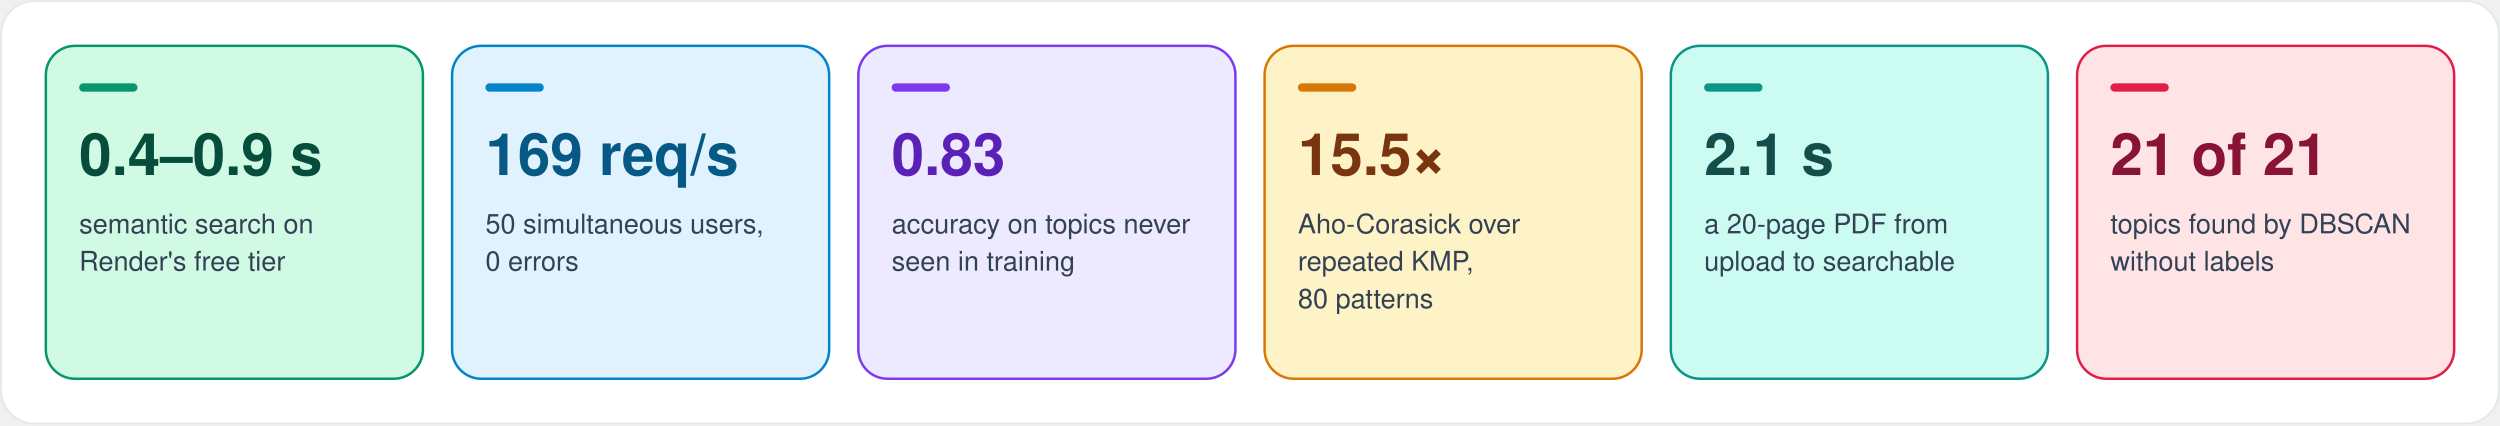
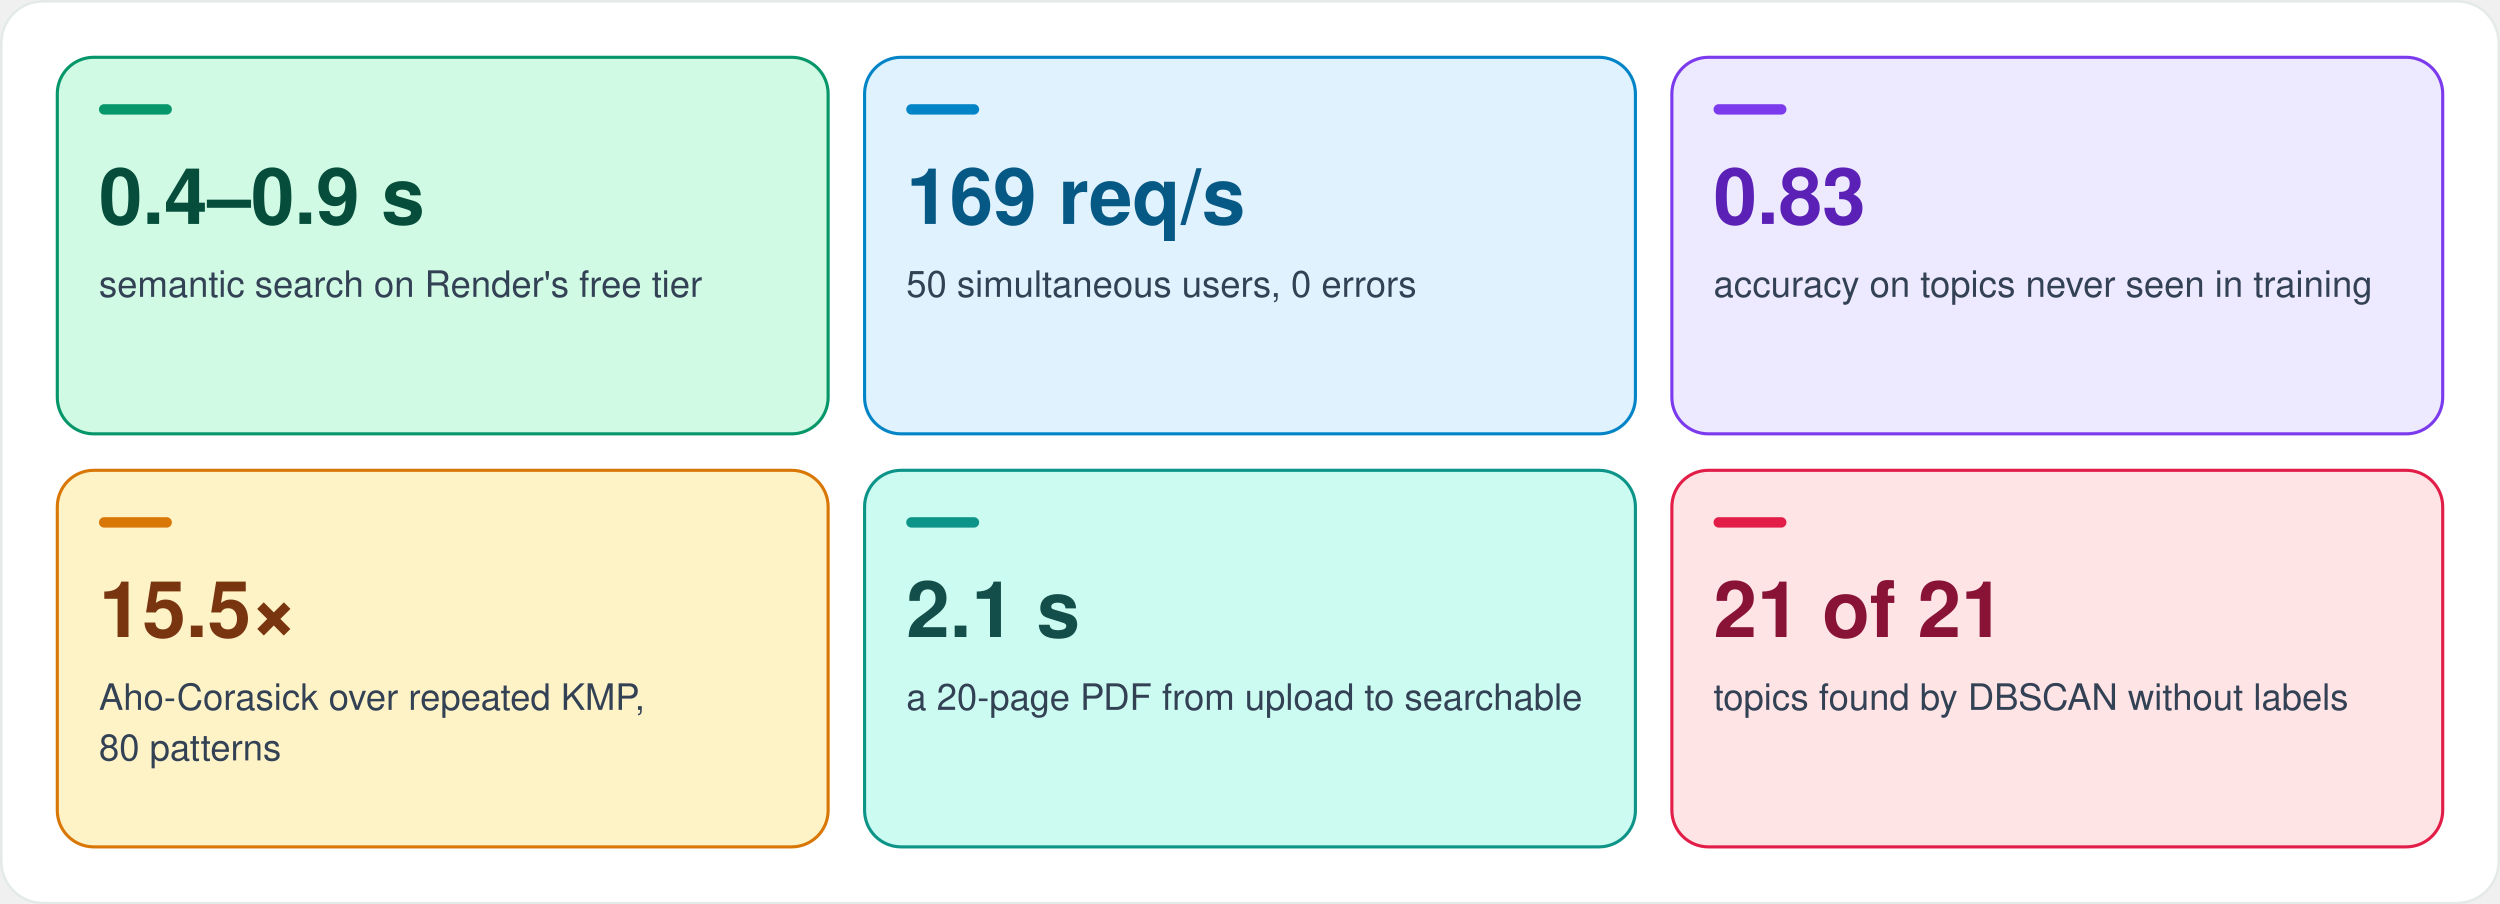
- <svg xmlns="http://www.w3.org/2000/svg" width="1200" height="204" viewBox="0 0 1200 204">
-   <rect x="0.5" y="0.5" width="1199" height="202.82" rx="16" fill="#FFFFFF" stroke="#E4EBE7" />
-   <rect x="22.0" y="22.0" width="181.0" height="159.8" rx="14" fill="#D1FAE5" stroke="#059669" stroke-width="1.2" />
+ <svg xmlns="http://www.w3.org/2000/svg" width="960" height="347" viewBox="0 0 960 347">
+   <rect x="0.5" y="0.5" width="959" height="346.28" rx="16" fill="#FFFFFF" stroke="#E4EBE7" />
+   <rect x="22.0" y="22.0" width="296.0" height="144.6" rx="14" fill="#D1FAE5" stroke="#059669" stroke-width="1.2" />
  <rect x="38.0" y="40.0" width="28.0" height="4.0" rx="2" fill="#059669" />
-   <text x="38.0" y="84.0" font-family="'Segoe UI', 'Helvetica Neue', Helvetica, Arial, sans-serif" font-size="28" fill="#064E3B" text-anchor="start" font-weight="bold" xml:space="preserve">0.4–0.9 s</text>
-   <text x="38.0" y="112.0" font-family="'Segoe UI', 'Helvetica Neue', Helvetica, Arial, sans-serif" font-size="13" fill="#334155" text-anchor="start" xml:space="preserve">semantic search on</text>
-   <text x="38.0" y="129.9" font-family="'Segoe UI', 'Helvetica Neue', Helvetica, Arial, sans-serif" font-size="13" fill="#334155" text-anchor="start" xml:space="preserve">Render's free tier</text>
-   <rect x="217.0" y="22.0" width="181.0" height="159.8" rx="14" fill="#E0F2FE" stroke="#0284C7" stroke-width="1.2" />
-   <rect x="233.0" y="40.0" width="28.0" height="4.0" rx="2" fill="#0284C7" />
-   <text x="233.0" y="84.0" font-family="'Segoe UI', 'Helvetica Neue', Helvetica, Arial, sans-serif" font-size="28" fill="#075985" text-anchor="start" font-weight="bold" xml:space="preserve">169 req/s</text>
-   <text x="233.0" y="112.0" font-family="'Segoe UI', 'Helvetica Neue', Helvetica, Arial, sans-serif" font-size="13" fill="#334155" text-anchor="start" xml:space="preserve">50 simultaneous users,</text>
-   <text x="233.0" y="129.9" font-family="'Segoe UI', 'Helvetica Neue', Helvetica, Arial, sans-serif" font-size="13" fill="#334155" text-anchor="start" xml:space="preserve">0 errors</text>
-   <rect x="412.0" y="22.0" width="181.0" height="159.8" rx="14" fill="#EDE9FE" stroke="#7C3AED" stroke-width="1.2" />
-   <rect x="428.0" y="40.0" width="28.0" height="4.0" rx="2" fill="#7C3AED" />
-   <text x="428.0" y="84.0" font-family="'Segoe UI', 'Helvetica Neue', Helvetica, Arial, sans-serif" font-size="28" fill="#5B21B6" text-anchor="start" font-weight="bold" xml:space="preserve">0.83</text>
-   <text x="428.0" y="112.0" font-family="'Segoe UI', 'Helvetica Neue', Helvetica, Arial, sans-serif" font-size="13" fill="#334155" text-anchor="start" xml:space="preserve">accuracy on topics never</text>
-   <text x="428.0" y="129.9" font-family="'Segoe UI', 'Helvetica Neue', Helvetica, Arial, sans-serif" font-size="13" fill="#334155" text-anchor="start" xml:space="preserve">seen in training</text>
-   <rect x="607.0" y="22.0" width="181.0" height="159.8" rx="14" fill="#FEF3C7" stroke="#D97706" stroke-width="1.2" />
-   <rect x="623.0" y="40.0" width="28.0" height="4.0" rx="2" fill="#D97706" />
-   <text x="623.0" y="84.0" font-family="'Segoe UI', 'Helvetica Neue', Helvetica, Arial, sans-serif" font-size="28" fill="#78350F" text-anchor="start" font-weight="bold" xml:space="preserve">15.5×</text>
-   <text x="623.0" y="112.0" font-family="'Segoe UI', 'Helvetica Neue', Helvetica, Arial, sans-serif" font-size="13" fill="#334155" text-anchor="start" xml:space="preserve">Aho-Corasick over</text>
-   <text x="623.0" y="129.9" font-family="'Segoe UI', 'Helvetica Neue', Helvetica, Arial, sans-serif" font-size="13" fill="#334155" text-anchor="start" xml:space="preserve">repeated KMP,</text>
-   <text x="623.0" y="147.9" font-family="'Segoe UI', 'Helvetica Neue', Helvetica, Arial, sans-serif" font-size="13" fill="#334155" text-anchor="start" xml:space="preserve">80 patterns</text>
-   <rect x="802.0" y="22.0" width="181.0" height="159.8" rx="14" fill="#CCFBF1" stroke="#0D9488" stroke-width="1.2" />
-   <rect x="818.0" y="40.0" width="28.0" height="4.0" rx="2" fill="#0D9488" />
-   <text x="818.0" y="84.0" font-family="'Segoe UI', 'Helvetica Neue', Helvetica, Arial, sans-serif" font-size="28" fill="#134E4A" text-anchor="start" font-weight="bold" xml:space="preserve">2.1 s</text>
-   <text x="818.0" y="112.0" font-family="'Segoe UI', 'Helvetica Neue', Helvetica, Arial, sans-serif" font-size="13" fill="#334155" text-anchor="start" xml:space="preserve">a 20-page PDF from</text>
-   <text x="818.0" y="129.9" font-family="'Segoe UI', 'Helvetica Neue', Helvetica, Arial, sans-serif" font-size="13" fill="#334155" text-anchor="start" xml:space="preserve">upload to searchable</text>
-   <rect x="997.0" y="22.0" width="181.0" height="159.8" rx="14" fill="#FFE4E6" stroke="#E11D48" stroke-width="1.2" />
-   <rect x="1013.0" y="40.0" width="28.0" height="4.0" rx="2" fill="#E11D48" />
-   <text x="1013.0" y="84.0" font-family="'Segoe UI', 'Helvetica Neue', Helvetica, Arial, sans-serif" font-size="28" fill="#881337" text-anchor="start" font-weight="bold" xml:space="preserve">21 of 21</text>
-   <text x="1013.0" y="112.0" font-family="'Segoe UI', 'Helvetica Neue', Helvetica, Arial, sans-serif" font-size="13" fill="#334155" text-anchor="start" xml:space="preserve">topics found by DBSCAN</text>
-   <text x="1013.0" y="129.9" font-family="'Segoe UI', 'Helvetica Neue', Helvetica, Arial, sans-serif" font-size="13" fill="#334155" text-anchor="start" xml:space="preserve">without labels</text>
+   <text x="38.0" y="86.0" font-family="'Segoe UI', 'Helvetica Neue', Helvetica, Arial, sans-serif" font-size="30" fill="#064E3B" text-anchor="start" font-weight="bold" xml:space="preserve">0.4–0.9 s</text>
+   <text x="38.0" y="114.0" font-family="'Segoe UI', 'Helvetica Neue', Helvetica, Arial, sans-serif" font-size="14" fill="#334155" text-anchor="start" xml:space="preserve">semantic search on Render's free tier</text>
+   <rect x="332.0" y="22.0" width="296.0" height="144.6" rx="14" fill="#E0F2FE" stroke="#0284C7" stroke-width="1.2" />
+   <rect x="348.0" y="40.0" width="28.0" height="4.0" rx="2" fill="#0284C7" />
+   <text x="348.0" y="86.0" font-family="'Segoe UI', 'Helvetica Neue', Helvetica, Arial, sans-serif" font-size="30" fill="#075985" text-anchor="start" font-weight="bold" xml:space="preserve">169 req/s</text>
+   <text x="348.0" y="114.0" font-family="'Segoe UI', 'Helvetica Neue', Helvetica, Arial, sans-serif" font-size="14" fill="#334155" text-anchor="start" xml:space="preserve">50 simultaneous users, 0 errors</text>
+   <rect x="642.0" y="22.0" width="296.0" height="144.6" rx="14" fill="#EDE9FE" stroke="#7C3AED" stroke-width="1.2" />
+   <rect x="658.0" y="40.0" width="28.0" height="4.0" rx="2" fill="#7C3AED" />
+   <text x="658.0" y="86.0" font-family="'Segoe UI', 'Helvetica Neue', Helvetica, Arial, sans-serif" font-size="30" fill="#5B21B6" text-anchor="start" font-weight="bold" xml:space="preserve">0.83</text>
+   <text x="658.0" y="114.0" font-family="'Segoe UI', 'Helvetica Neue', Helvetica, Arial, sans-serif" font-size="14" fill="#334155" text-anchor="start" xml:space="preserve">accuracy on topics never seen in training</text>
+   <rect x="22.0" y="180.6" width="296.0" height="144.6" rx="14" fill="#FEF3C7" stroke="#D97706" stroke-width="1.2" />
+   <rect x="38.0" y="198.6" width="28.0" height="4.0" rx="2" fill="#D97706" />
+   <text x="38.0" y="244.6" font-family="'Segoe UI', 'Helvetica Neue', Helvetica, Arial, sans-serif" font-size="30" fill="#78350F" text-anchor="start" font-weight="bold" xml:space="preserve">15.5×</text>
+   <text x="38.0" y="272.6" font-family="'Segoe UI', 'Helvetica Neue', Helvetica, Arial, sans-serif" font-size="14" fill="#334155" text-anchor="start" xml:space="preserve">Aho-Corasick over repeated KMP,</text>
+   <text x="38.0" y="292.0" font-family="'Segoe UI', 'Helvetica Neue', Helvetica, Arial, sans-serif" font-size="14" fill="#334155" text-anchor="start" xml:space="preserve">80 patterns</text>
+   <rect x="332.0" y="180.6" width="296.0" height="144.6" rx="14" fill="#CCFBF1" stroke="#0D9488" stroke-width="1.2" />
+   <rect x="348.0" y="198.6" width="28.0" height="4.0" rx="2" fill="#0D9488" />
+   <text x="348.0" y="244.6" font-family="'Segoe UI', 'Helvetica Neue', Helvetica, Arial, sans-serif" font-size="30" fill="#134E4A" text-anchor="start" font-weight="bold" xml:space="preserve">2.1 s</text>
+   <text x="348.0" y="272.6" font-family="'Segoe UI', 'Helvetica Neue', Helvetica, Arial, sans-serif" font-size="14" fill="#334155" text-anchor="start" xml:space="preserve">a 20-page PDF from upload to searchable</text>
+   <rect x="642.0" y="180.6" width="296.0" height="144.6" rx="14" fill="#FFE4E6" stroke="#E11D48" stroke-width="1.2" />
+   <rect x="658.0" y="198.6" width="28.0" height="4.0" rx="2" fill="#E11D48" />
+   <text x="658.0" y="244.6" font-family="'Segoe UI', 'Helvetica Neue', Helvetica, Arial, sans-serif" font-size="30" fill="#881337" text-anchor="start" font-weight="bold" xml:space="preserve">21 of 21</text>
+   <text x="658.0" y="272.6" font-family="'Segoe UI', 'Helvetica Neue', Helvetica, Arial, sans-serif" font-size="14" fill="#334155" text-anchor="start" xml:space="preserve">topics found by DBSCAN without labels</text>
</svg>
